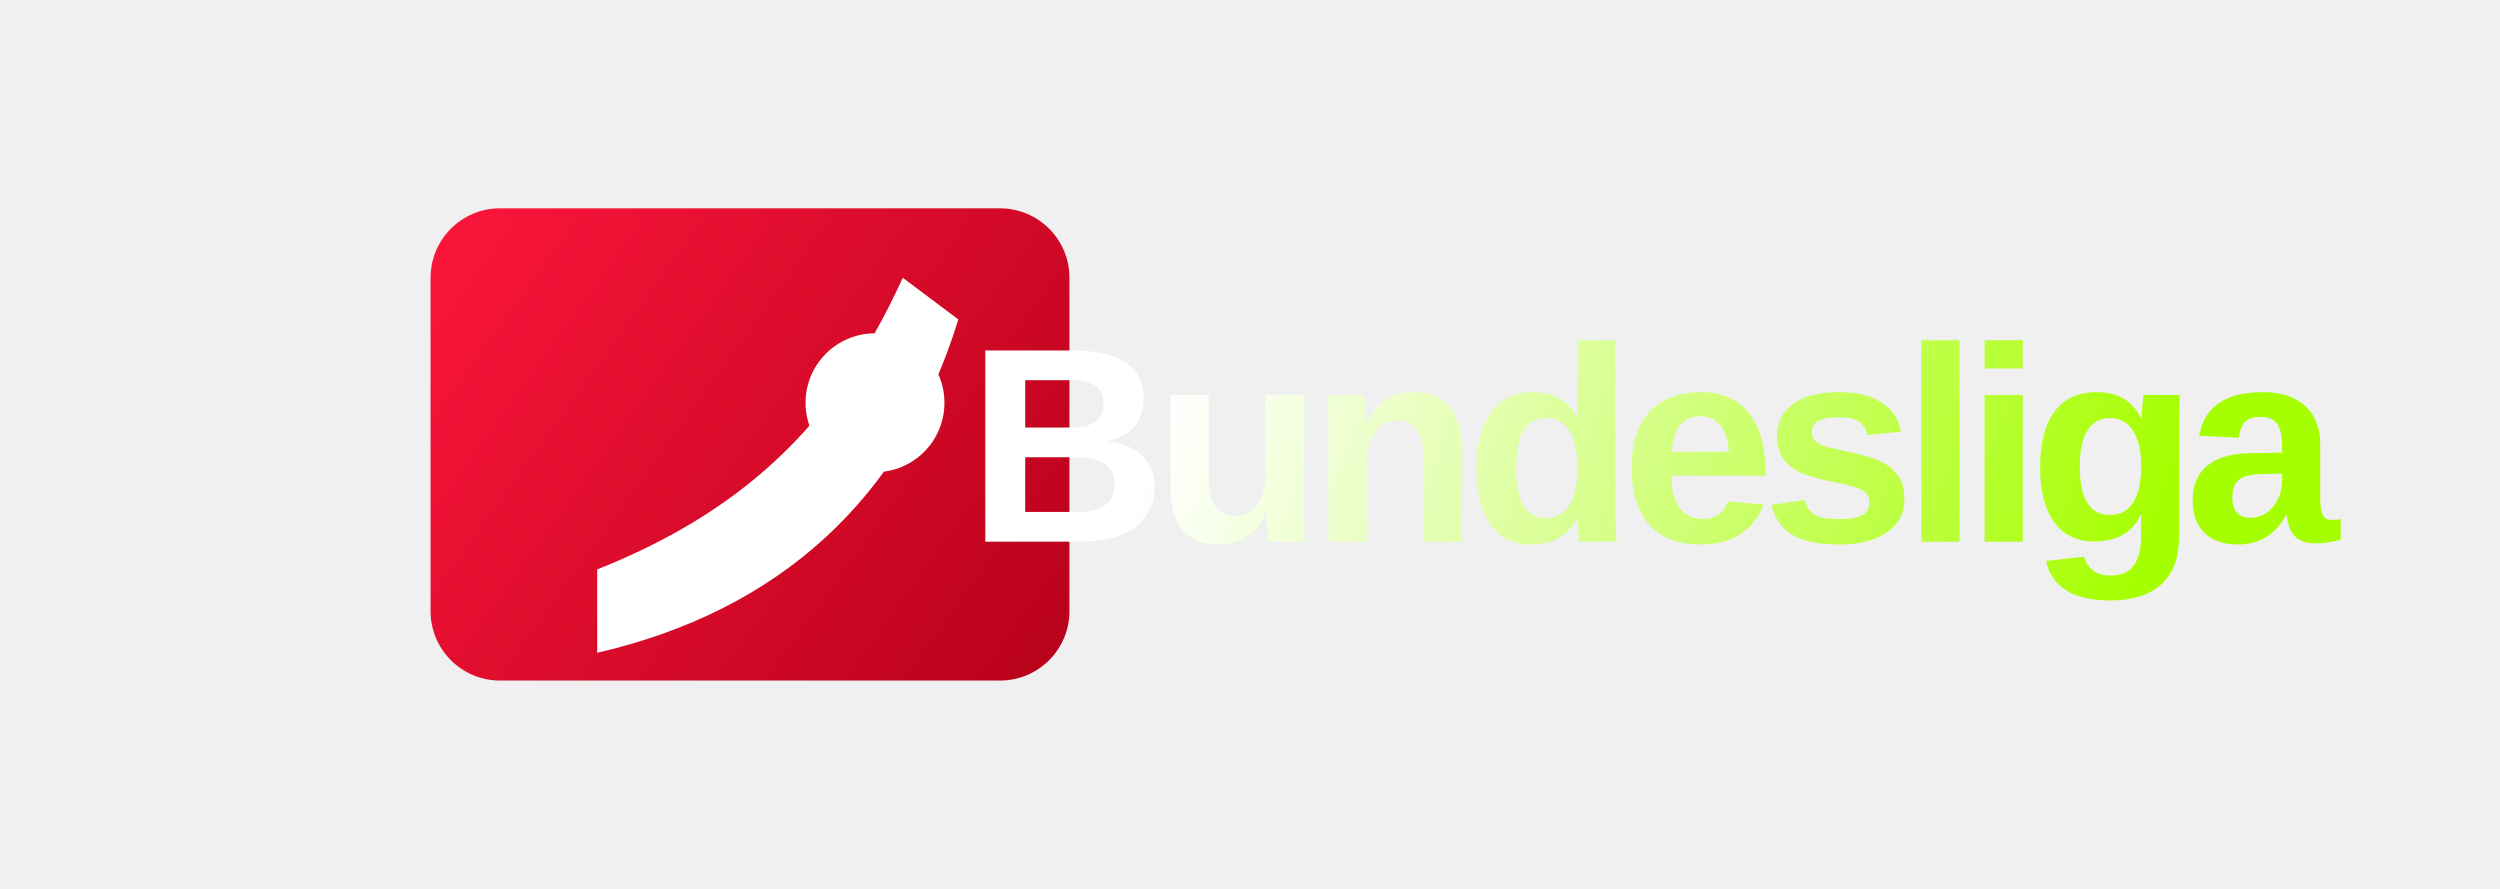
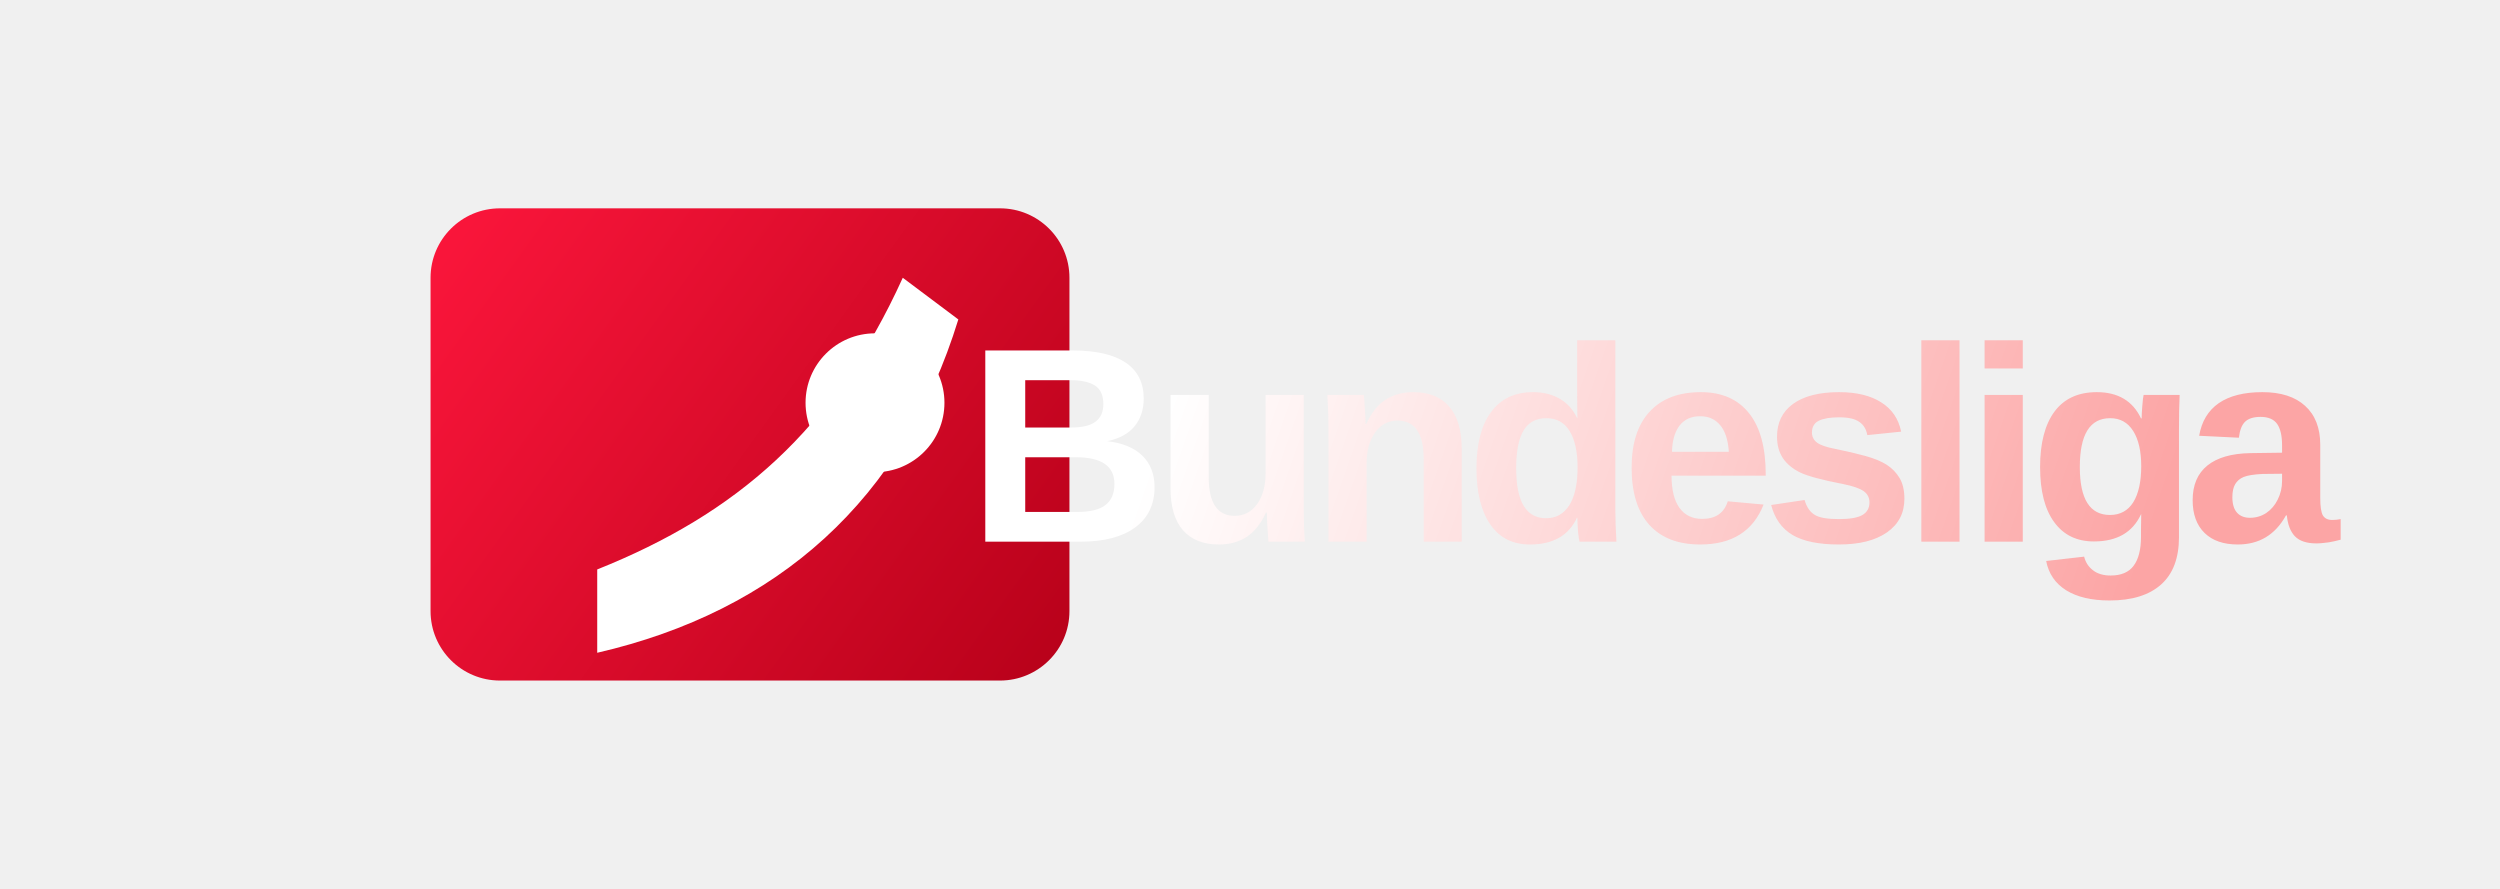
<svg xmlns="http://www.w3.org/2000/svg" width="180" height="64" viewBox="0 0 180 64" role="img" aria-labelledby="bundesliga-title">
  <defs>
    <linearGradient id="bundesliga-red" x1="29" x2="79" y1="14" y2="50" gradientUnits="userSpaceOnUse">
      <stop stop-color="#FF173D" />
      <stop offset="1" stop-color="#B40018" />
    </linearGradient>
    <linearGradient id="bundesliga-text" x1="87" x2="153" y1="21" y2="44" gradientUnits="userSpaceOnUse">
      <stop stop-color="#FFFFFF" />
-       <stop offset="1" stop-color="#A6FF00" />
+       <stop offset="1" stop-color="#FCA5A5" />
    </linearGradient>
  </defs>
  <rect x="31" y="15" width="46" height="34" rx="5" fill="url(#bundesliga-red)" />
  <circle cx="63" cy="29" r="5" fill="#FFFFFF" />
  <path d="M43 41c10-4 17-10 22-21l4 3c-4 13-13 21-26 24v-6Z" fill="#FFFFFF" />
  <text x="119" y="39" text-anchor="middle" font-family="Arial Black,Arial,Helvetica,sans-serif" font-size="20" font-weight="900" fill="url(#bundesliga-text)" letter-spacing="-1">Bundesliga</text>
</svg>
